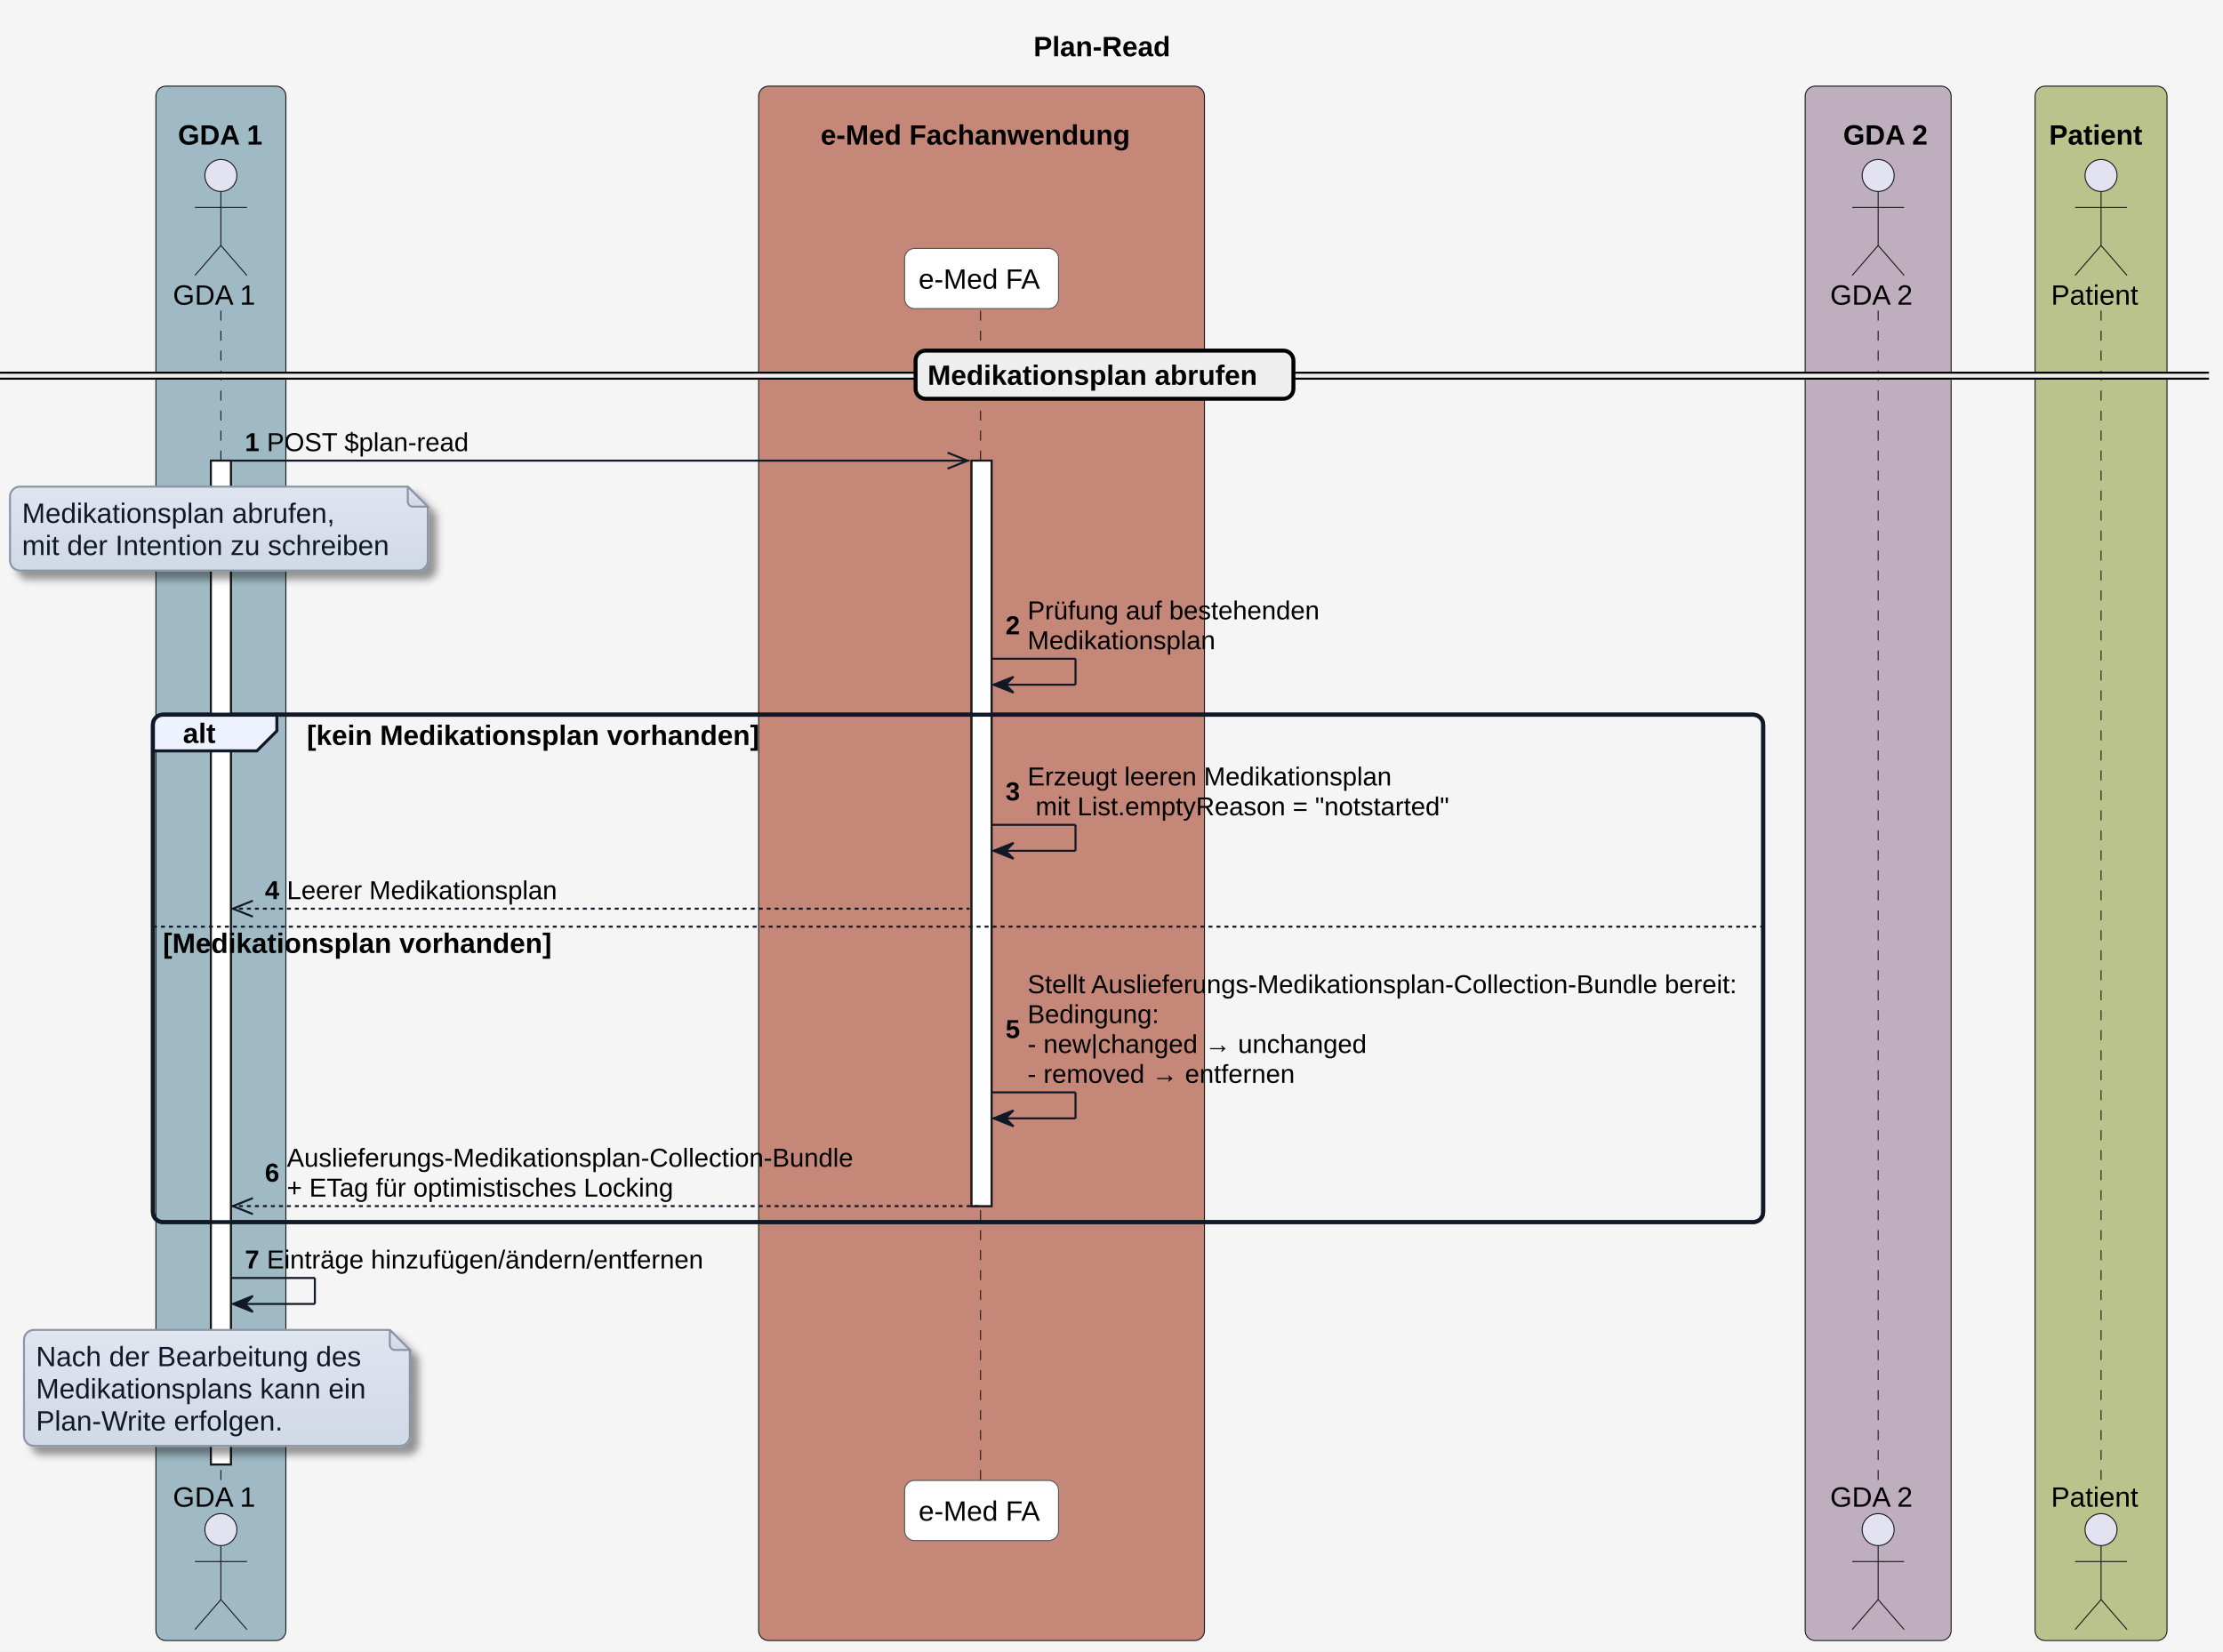
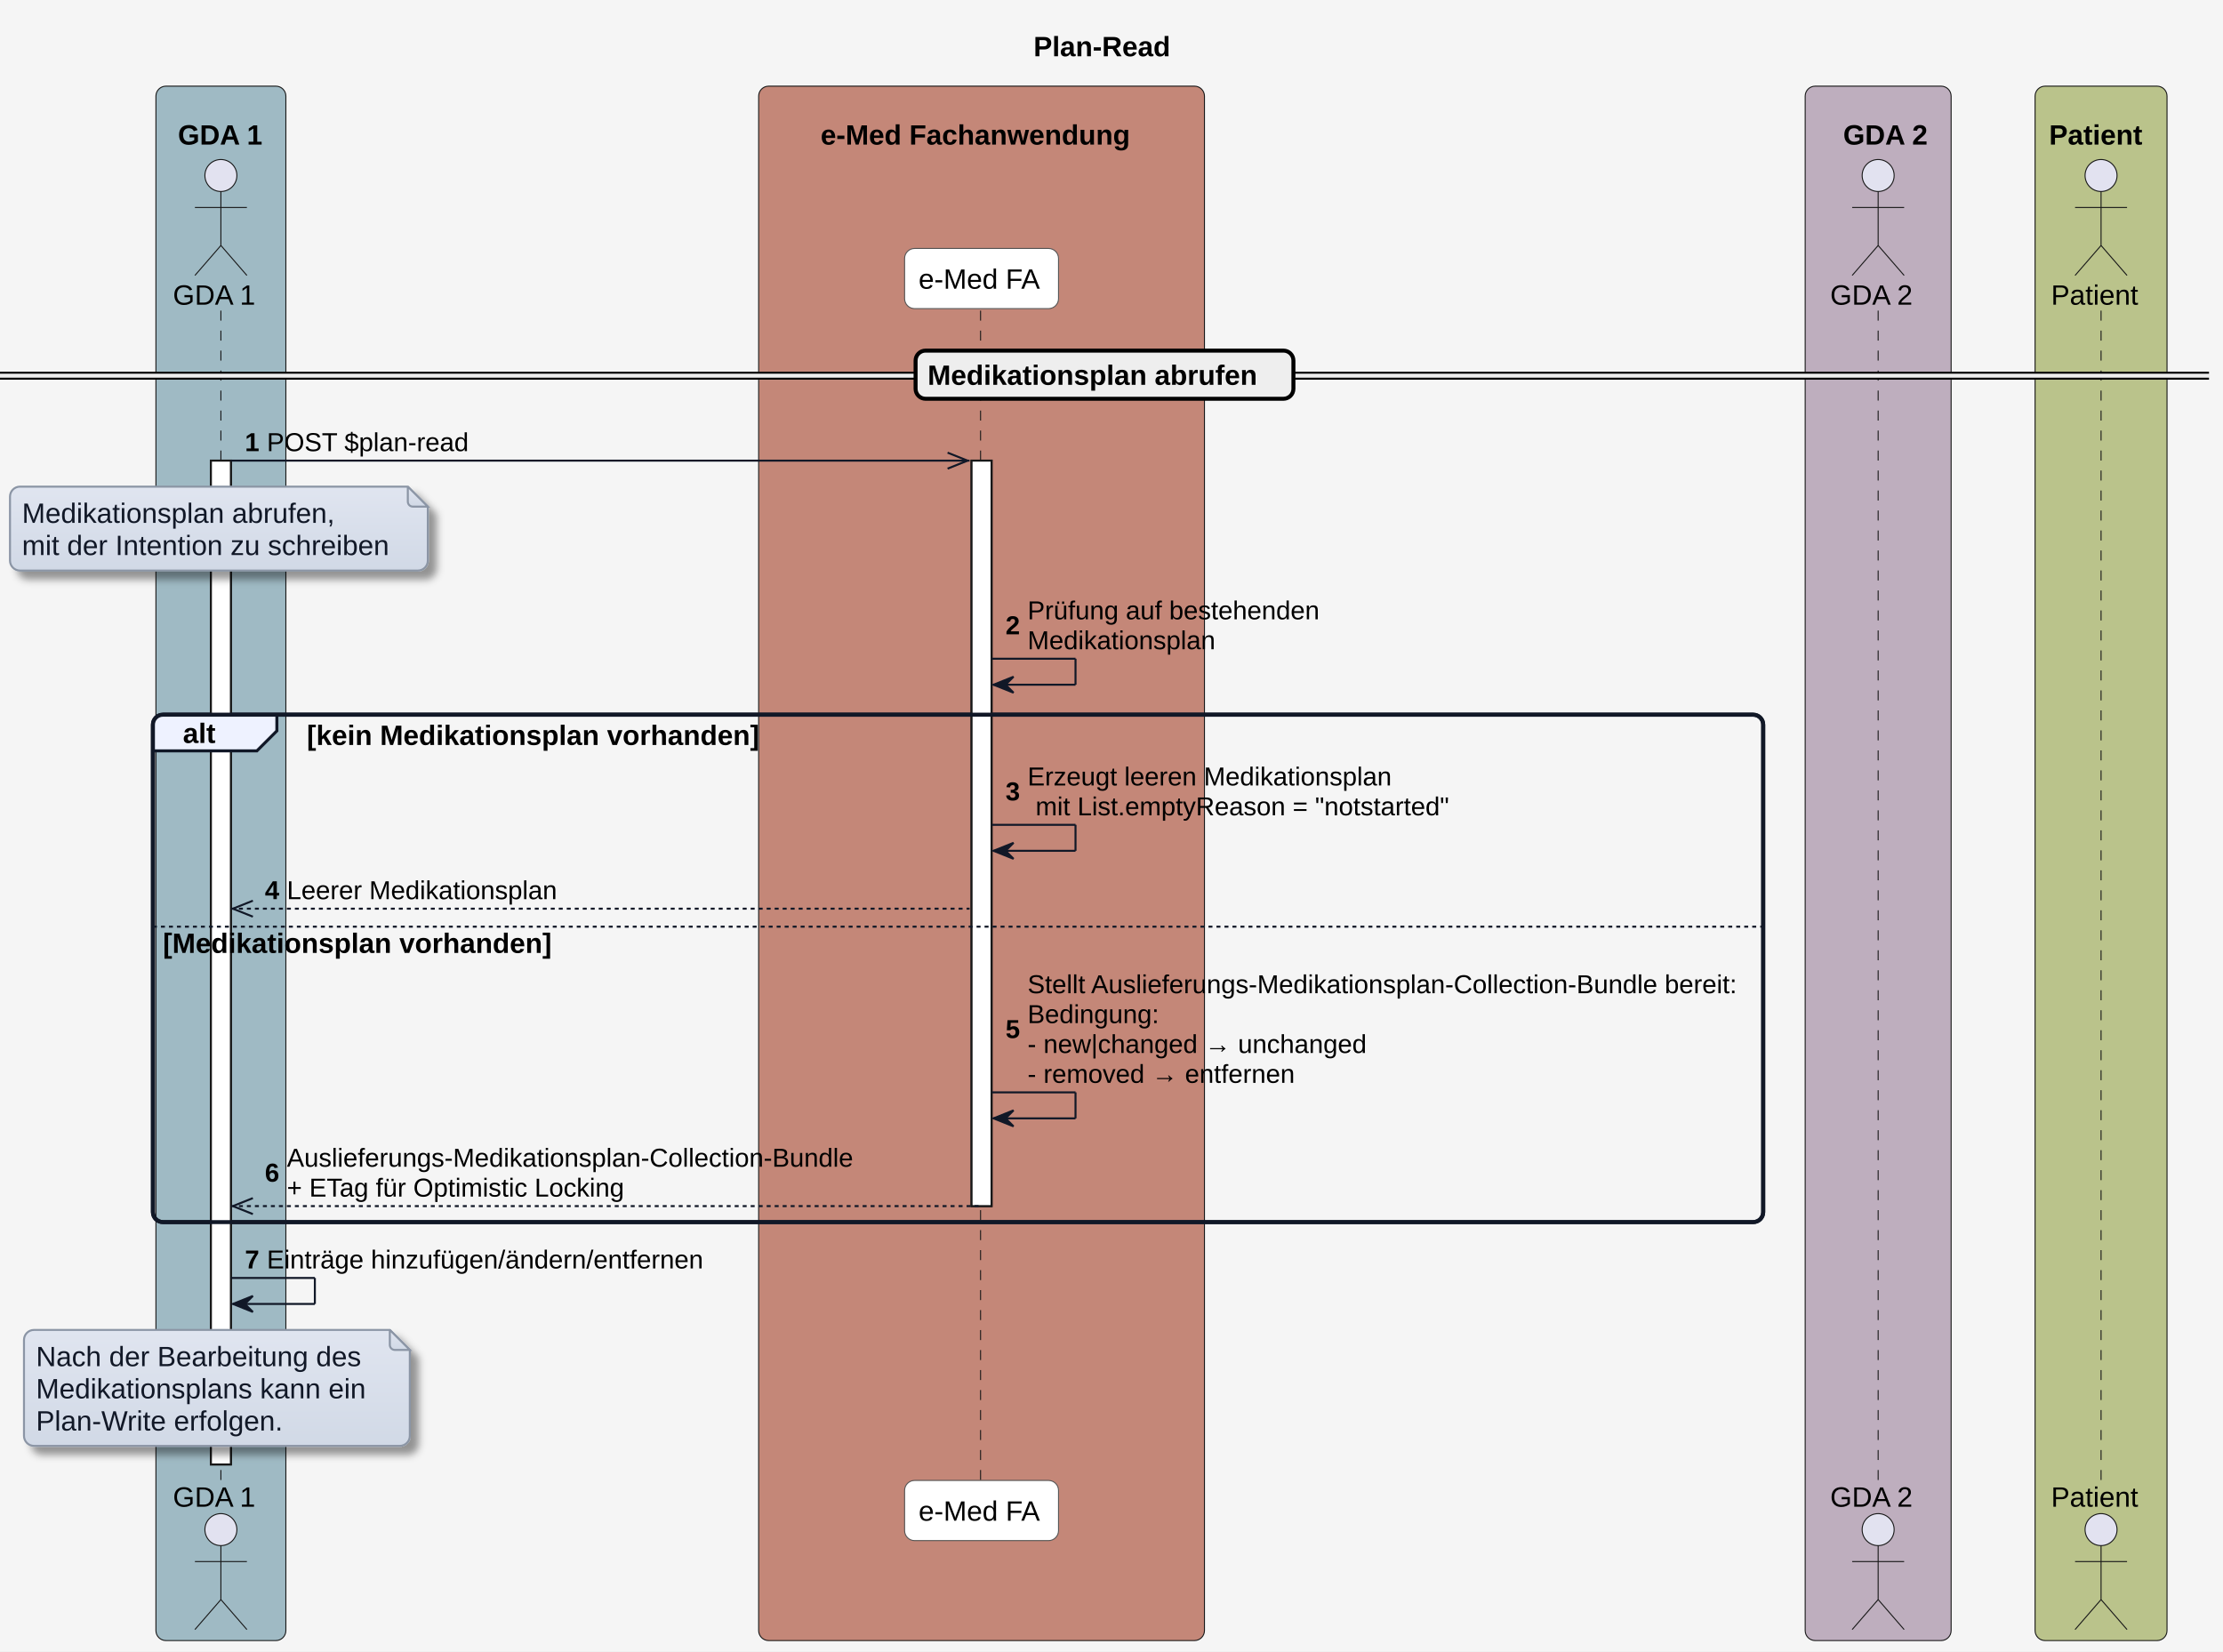
<svg xmlns="http://www.w3.org/2000/svg" contentStyleType="text/css" height="826px" preserveAspectRatio="none" style="width:1112px;height:826px;background:#F5F5F5;" version="1.1" viewBox="0 0 1112 826" width="1112px" zoomAndPan="magnify">
  <defs>
    <linearGradient id="g1pnsgxojgh7x00" x1="50%" x2="50%" y1="0%" y2="100%">
      <stop offset="0%" stop-color="#E0E5F0" />
      <stop offset="100%" stop-color="#D1D9E6" />
    </linearGradient>
    <filter height="300%" id="f1pnsgxojgh7x0" width="300%" x="-1" y="-1">
      <feGaussianBlur result="blurOut" stdDeviation="2.0" />
      <feColorMatrix in="blurOut" result="blurOut2" type="matrix" values="0 0 0 0 0 0 0 0 0 0 0 0 0 0 0 0 0 0 .4 0" />
      <feOffset dx="4.0" dy="4.0" in="blurOut2" result="blurOut3" />
      <feBlend in="SourceGraphic" in2="blurOut3" mode="normal" />
    </filter>
  </defs>
  <g>
    <rect fill="#F5F5F5" height="826" style="stroke:none;stroke-width:1.0;" width="1112" x="0" y="0" />
    <text fill="#000000" font-family="Arial" font-size="14" font-weight="bold" lengthAdjust="spacing" textLength="70" x="517" y="28.132">Plan-Read</text>
    <rect fill="#9FBAC4" height="777.616" rx="5" ry="5" style="stroke:#181818;stroke-width:0.5;" width="65" x="78" y="43.099" />
    <text fill="#000000" font-family="Arial" font-size="14" font-weight="bold" lengthAdjust="spacing" textLength="4" x="81" y="56.23"> </text>
    <text fill="#000000" font-family="Arial" font-size="14" font-weight="bold" lengthAdjust="spacing" textLength="43" x="89" y="72.329">GDA 1</text>
    <rect fill="#C48778" height="777.616" rx="5" ry="5" style="stroke:#181818;stroke-width:0.5;" width="223" x="379.5" y="43.099" />
    <text fill="#000000" font-family="Arial" font-size="14" font-weight="bold" lengthAdjust="spacing" textLength="4" x="382.5" y="56.23"> </text>
    <text fill="#000000" font-family="Arial" font-size="14" font-weight="bold" lengthAdjust="spacing" textLength="161" x="410.5" y="72.329">e-Med Fachanwendung</text>
    <rect fill="#BEAEBE" height="777.616" rx="5" ry="5" style="stroke:#181818;stroke-width:0.5;" width="73" x="903" y="43.099" />
    <text fill="#000000" font-family="Arial" font-size="14" font-weight="bold" lengthAdjust="spacing" textLength="4" x="906" y="56.23"> </text>
    <text fill="#000000" font-family="Arial" font-size="14" font-weight="bold" lengthAdjust="spacing" textLength="43" x="922" y="72.329">GDA 2</text>
    <rect fill="#BAC38B" height="777.616" rx="5" ry="5" style="stroke:#181818;stroke-width:0.5;" width="66" x="1018" y="43.099" />
    <text fill="#000000" font-family="Arial" font-size="14" font-weight="bold" lengthAdjust="spacing" textLength="4" x="1021" y="56.23"> </text>
    <text fill="#000000" font-family="Arial" font-size="14" font-weight="bold" lengthAdjust="spacing" textLength="48" x="1025" y="72.329">Patient</text>
    <rect fill="#FFFFFF" height="502.174" style="stroke:#181818;stroke-width:1.0;" width="10" x="105.5" y="230.442" />
    <rect fill="#FFFFFF" height="372.929" style="stroke:#181818;stroke-width:1.0;" width="10" x="486" y="230.442" />
    <rect fill="none" height="253.834" rx="5" ry="5" style="stroke:#111827;stroke-width:2.0;" width="805.5" x="76.5" y="357.537" />
    <line style="stroke:#181818;stroke-width:0.5;stroke-dasharray:5.0,5.0;" x1="110.5" x2="110.5" y1="155.394" y2="741.616" />
    <line style="stroke:#181818;stroke-width:0.5;stroke-dasharray:5.0,5.0;" x1="490.5" x2="490.5" y1="155.394" y2="741.616" />
    <line style="stroke:#181818;stroke-width:0.5;stroke-dasharray:5.0,5.0;" x1="939.5" x2="939.5" y1="155.394" y2="741.616" />
    <line style="stroke:#181818;stroke-width:0.5;stroke-dasharray:5.0,5.0;" x1="1051" x2="1051" y1="155.394" y2="741.616" />
    <text fill="#000000" font-family="Arial" font-size="14" lengthAdjust="spacing" textLength="42" x="86.5" y="152.428">GDA 1</text>
    <ellipse cx="110.5" cy="87.796" fill="#E2E2F0" rx="8" ry="8" style="stroke:#181818;stroke-width:0.5;" />
    <path d="M110.5,95.796 L110.5,122.796 M97.5,103.796 L123.5,103.796 M110.5,122.796 L97.5,137.796 M110.5,122.796 L123.5,137.796 " fill="none" style="stroke:#181818;stroke-width:0.5;" />
    <text fill="#000000" font-family="Arial" font-size="14" lengthAdjust="spacing" textLength="42" x="86.5" y="753.748">GDA 1</text>
    <ellipse cx="110.5" cy="765.214" fill="#E2E2F0" rx="8" ry="8" style="stroke:#181818;stroke-width:0.5;" />
    <path d="M110.5,773.214 L110.5,800.214 M97.5,781.214 L123.5,781.214 M110.5,800.214 L97.5,815.214 M110.5,800.214 L123.5,815.214 " fill="none" style="stroke:#181818;stroke-width:0.5;" />
    <rect fill="#FFFFFF" height="30.099" rx="5" ry="5" style="stroke:#555555;stroke-width:0.5;" width="77" x="452.5" y="124.296" />
    <text fill="#000000" font-family="Arial" font-size="14" lengthAdjust="spacing" textLength="63" x="459.5" y="144.428">e-Med FA</text>
    <rect fill="#FFFFFF" height="30.099" rx="5" ry="5" style="stroke:#555555;stroke-width:0.5;" width="77" x="452.5" y="740.616" />
    <text fill="#000000" font-family="Arial" font-size="14" lengthAdjust="spacing" textLength="63" x="459.5" y="760.748">e-Med FA</text>
    <text fill="#000000" font-family="Arial" font-size="14" lengthAdjust="spacing" textLength="42" x="915.5" y="152.428">GDA 2</text>
    <ellipse cx="939.5" cy="87.796" fill="#E2E2F0" rx="8" ry="8" style="stroke:#181818;stroke-width:0.5;" />
    <path d="M939.5,95.796 L939.5,122.796 M926.5,103.796 L952.5,103.796 M939.5,122.796 L926.5,137.796 M939.5,122.796 L952.5,137.796 " fill="none" style="stroke:#181818;stroke-width:0.5;" />
    <text fill="#000000" font-family="Arial" font-size="14" lengthAdjust="spacing" textLength="42" x="915.5" y="753.748">GDA 2</text>
    <ellipse cx="939.5" cy="765.214" fill="#E2E2F0" rx="8" ry="8" style="stroke:#181818;stroke-width:0.5;" />
    <path d="M939.5,773.214 L939.5,800.214 M926.5,781.214 L952.5,781.214 M939.5,800.214 L926.5,815.214 M939.5,800.214 L952.5,815.214 " fill="none" style="stroke:#181818;stroke-width:0.5;" />
    <text fill="#000000" font-family="Arial" font-size="14" lengthAdjust="spacing" textLength="44" x="1026" y="152.428">Patient</text>
    <ellipse cx="1051" cy="87.796" fill="#E2E2F0" rx="8" ry="8" style="stroke:#181818;stroke-width:0.5;" />
    <path d="M1051,95.796 L1051,122.796 M1038,103.796 L1064,103.796 M1051,122.796 L1038,137.796 M1051,122.796 L1064,137.796 " fill="none" style="stroke:#181818;stroke-width:0.5;" />
    <text fill="#000000" font-family="Arial" font-size="14" lengthAdjust="spacing" textLength="44" x="1026" y="753.748">Patient</text>
    <ellipse cx="1051" cy="765.214" fill="#E2E2F0" rx="8" ry="8" style="stroke:#181818;stroke-width:0.5;" />
    <path d="M1051,773.214 L1051,800.214 M1038,781.214 L1064,781.214 M1051,800.214 L1038,815.214 M1051,800.214 L1064,815.214 " fill="none" style="stroke:#181818;stroke-width:0.5;" />
    <rect fill="#FFFFFF" height="502.174" style="stroke:#181818;stroke-width:1.0;" width="10" x="105.5" y="230.442" />
    <rect fill="#FFFFFF" height="372.929" style="stroke:#181818;stroke-width:1.0;" width="10" x="486" y="230.442" />
    <rect fill="#EEEEEE" height="3" rx="5" ry="5" style="stroke:#EEEEEE;stroke-width:1.0;" width="1105" x="0" y="186.444" />
    <line style="stroke:#000000;stroke-width:1.0;" x1="0" x2="1105" y1="186.444" y2="186.444" />
    <line style="stroke:#000000;stroke-width:1.0;" x1="0" x2="1105" y1="189.444" y2="189.444" />
    <rect fill="#EEEEEE" height="24.099" rx="5" ry="5" style="stroke:#000000;stroke-width:2.0;" width="189" x="458" y="175.394" />
    <text fill="#000000" font-family="Arial" font-size="14" font-weight="bold" lengthAdjust="spacing" textLength="171" x="464" y="192.526">Medikationsplan abrufen</text>
    <line style="stroke:#111827;stroke-width:1.0;" x1="484" x2="474" y1="230.442" y2="226.442" />
    <line style="stroke:#111827;stroke-width:1.0;" x1="484" x2="474" y1="230.442" y2="234.442" />
    <line style="stroke:#111827;stroke-width:1.0;" x1="115.5" x2="485" y1="230.442" y2="230.442" />
    <text fill="#000000" font-family="Arial" font-size="13" font-weight="bold" lengthAdjust="spacing" textLength="7" x="122.5" y="225.687">1</text>
    <text fill="#000000" font-family="Arial" font-size="13" lengthAdjust="spacing" textLength="100" x="133.5" y="225.687">POST $plan-read</text>
    <path d="M5,248.442 L5,280.442 A5,5 0 0 0 10,285.442 L209,285.442 A5,5 0 0 0 214,280.442 L214,253.442 L204,243.442 L10,243.442 A5,5 0 0 0 5,248.442 " fill="url(#g1pnsgxojgh7x00)" filter="url(#f1pnsgxojgh7x0)" style="stroke:#8B95A5;stroke-width:1.0;" />
    <path d="M204,243.442 L204,250.942 A2.5,2.5 0 0 0 206.5,253.442 L214,253.442 L204,243.442 " fill="url(#g1pnsgxojgh7x00)" style="stroke:#8B95A5;stroke-width:1.0;" />
    <text fill="#111827" font-family="Arial" font-size="14" lengthAdjust="spacing" textLength="160" x="11" y="261.574">Medikationsplan abrufen,</text>
    <text fill="#111827" font-family="Arial" font-size="14" lengthAdjust="spacing" textLength="188" x="11" y="277.672">mit der Intention zu schreiben</text>
    <line style="stroke:#111827;stroke-width:1.0;" x1="496" x2="538" y1="329.537" y2="329.537" />
    <line style="stroke:#111827;stroke-width:1.0;" x1="538" x2="538" y1="329.537" y2="342.537" />
    <line style="stroke:#111827;stroke-width:1.0;" x1="497" x2="538" y1="342.537" y2="342.537" />
    <polygon fill="#111827" points="507,338.537,497,342.537,507,346.537,503,342.537" style="stroke:#111827;stroke-width:1.0;" />
    <text fill="#000000" font-family="Arial" font-size="13" font-weight="bold" lengthAdjust="spacing" textLength="7" x="503" y="317.307">2</text>
    <text fill="#000000" font-family="Arial" font-size="13" lengthAdjust="spacing" textLength="145" x="514" y="309.833">Prüfung auf bestehenden</text>
    <text fill="#000000" font-family="Arial" font-size="13" lengthAdjust="spacing" textLength="94" x="514" y="324.782">Medikationsplan</text>
    <path d="M81.5,357.537 L138.5,357.537 L138.5,365.635 L128.5,375.635 L76.5,375.635 L76.5,362.537 A5,5 0 0 1 81.5,357.537 " fill="#EEF2FF" style="stroke:#111827;stroke-width:1.5;" />
    <rect fill="none" height="253.834" rx="5" ry="5" style="stroke:#111827;stroke-width:2.0;" width="805.5" x="76.5" y="357.537" />
    <text fill="#000000" font-family="Arial" font-size="14" font-weight="bold" lengthAdjust="spacing" textLength="17" x="91.5" y="371.668">alt</text>
    <text fill="#000000" font-family="Arial" font-size="14" font-weight="bold" lengthAdjust="spacing" textLength="235" x="153.5" y="372.668">[kein Medikationsplan vorhanden]</text>
    <line style="stroke:#111827;stroke-width:1.0;" x1="496" x2="538" y1="412.631" y2="412.631" />
    <line style="stroke:#111827;stroke-width:1.0;" x1="538" x2="538" y1="412.631" y2="425.631" />
    <line style="stroke:#111827;stroke-width:1.0;" x1="497" x2="538" y1="425.631" y2="425.631" />
    <polygon fill="#111827" points="507,421.631,497,425.631,507,429.631,503,425.631" style="stroke:#111827;stroke-width:1.0;" />
    <text fill="#000000" font-family="Arial" font-size="13" font-weight="bold" lengthAdjust="spacing" textLength="7" x="503" y="400.402">3</text>
    <text fill="#000000" font-family="Arial" font-size="13" lengthAdjust="spacing" textLength="182" x="514" y="392.928">Erzeugt leeren Medikationsplan</text>
    <text fill="#000000" font-family="Arial" font-size="13" lengthAdjust="spacing" textLength="211" x="518" y="407.877">mit List.emptyReason = "notstarted"</text>
    <line style="stroke:#111827;stroke-width:1.0;" x1="116.5" x2="126.5" y1="454.58" y2="450.58" />
    <line style="stroke:#111827;stroke-width:1.0;" x1="116.5" x2="126.5" y1="454.58" y2="458.58" />
    <line style="stroke:#111827;stroke-width:1.0;stroke-dasharray:2.0,2.0;" x1="115.5" x2="485" y1="454.58" y2="454.58" />
    <text fill="#000000" font-family="Arial" font-size="13" font-weight="bold" lengthAdjust="spacing" textLength="7" x="132.5" y="449.825">4</text>
    <text fill="#000000" font-family="Arial" font-size="13" lengthAdjust="spacing" textLength="134" x="143.5" y="449.825">Leerer Medikationsplan</text>
    <line style="stroke:#111827;stroke-width:1.0;stroke-dasharray:2.0,2.0;" x1="76.5" x2="882" y1="463.58" y2="463.58" />
    <text fill="#000000" font-family="Arial" font-size="14" font-weight="bold" lengthAdjust="spacing" textLength="202" x="81.5" y="476.712">[Medikationsplan vorhanden]</text>
    <line style="stroke:#111827;stroke-width:1.0;" x1="496" x2="538" y1="546.474" y2="546.474" />
    <line style="stroke:#111827;stroke-width:1.0;" x1="538" x2="538" y1="546.474" y2="559.474" />
    <line style="stroke:#111827;stroke-width:1.0;" x1="497" x2="538" y1="559.474" y2="559.474" />
    <polygon fill="#111827" points="507,555.474,497,559.474,507,563.474,503,559.474" style="stroke:#111827;stroke-width:1.0;" />
    <text fill="#000000" font-family="Arial" font-size="13" font-weight="bold" lengthAdjust="spacing" textLength="7" x="503" y="519.296">5</text>
    <text fill="#000000" font-family="Arial" font-size="13" lengthAdjust="spacing" textLength="356" x="514" y="496.873">Stellt Auslieferungs-Medikationsplan-Collection-Bundle bereit:</text>
    <text fill="#000000" font-family="Arial" font-size="13" lengthAdjust="spacing" textLength="65" x="514" y="511.821">Bedingung:</text>
    <text fill="#000000" font-family="Arial" font-size="13" lengthAdjust="spacing" textLength="167" x="514" y="526.77">- new|changed → unchanged</text>
    <text fill="#000000" font-family="Arial" font-size="13" lengthAdjust="spacing" textLength="133" x="514" y="541.719">- removed → entfernen</text>
    <line style="stroke:#111827;stroke-width:1.0;" x1="116.5" x2="126.5" y1="603.371" y2="599.371" />
    <line style="stroke:#111827;stroke-width:1.0;" x1="116.5" x2="126.5" y1="603.371" y2="607.371" />
    <line style="stroke:#111827;stroke-width:1.0;stroke-dasharray:2.0,2.0;" x1="115.5" x2="490" y1="603.371" y2="603.371" />
    <text fill="#000000" font-family="Arial" font-size="13" font-weight="bold" lengthAdjust="spacing" textLength="7" x="132.5" y="591.142">6</text>
    <text fill="#000000" font-family="Arial" font-size="13" lengthAdjust="spacing" textLength="282" x="143.5" y="583.668">Auslieferungs-Medikationsplan-Collection-Bundle</text>
-     <text fill="#000000" font-family="Arial" font-size="13" lengthAdjust="spacing" textLength="199" x="143.5" y="598.616">+ ETag für optimistisches Locking</text>
+     <text fill="#000000" font-family="Arial" font-size="13" lengthAdjust="spacing" textLength="199" x="143.5" y="598.616">+ ETag für Optimistic Locking</text>
    <line style="stroke:#111827;stroke-width:1.0;" x1="115.5" x2="157.5" y1="639.32" y2="639.32" />
    <line style="stroke:#111827;stroke-width:1.0;" x1="157.5" x2="157.5" y1="639.32" y2="652.32" />
    <line style="stroke:#111827;stroke-width:1.0;" x1="116.5" x2="157.5" y1="652.32" y2="652.32" />
    <polygon fill="#111827" points="126.5,648.32,116.5,652.32,126.5,656.32,122.5,652.32" style="stroke:#111827;stroke-width:1.0;" />
    <text fill="#000000" font-family="Arial" font-size="13" font-weight="bold" lengthAdjust="spacing" textLength="7" x="122.5" y="634.565">7</text>
    <text fill="#000000" font-family="Arial" font-size="13" lengthAdjust="spacing" textLength="216" x="133.5" y="634.565">Einträge hinzufügen/ändern/entfernen</text>
    <path d="M12,670.32 L12,718.32 A5,5 0 0 0 17,723.32 L200,723.32 A5,5 0 0 0 205,718.32 L205,675.32 L195,665.32 L17,665.32 A5,5 0 0 0 12,670.32 " fill="url(#g1pnsgxojgh7x00)" filter="url(#f1pnsgxojgh7x0)" style="stroke:#8B95A5;stroke-width:1.0;" />
    <path d="M195,665.32 L195,672.82 A2.5,2.5 0 0 0 197.5,675.32 L205,675.32 L195,665.32 " fill="url(#g1pnsgxojgh7x00)" style="stroke:#8B95A5;stroke-width:1.0;" />
    <text fill="#111827" font-family="Arial" font-size="14" lengthAdjust="spacing" textLength="166" x="18" y="683.452">Nach der Bearbeitung des</text>
    <text fill="#111827" font-family="Arial" font-size="14" lengthAdjust="spacing" textLength="168" x="18" y="699.55">Medikationsplans kann ein</text>
    <text fill="#111827" font-family="Arial" font-size="14" lengthAdjust="spacing" textLength="126" x="18" y="715.649">Plan-Write erfolgen.</text>
  </g>
</svg>
